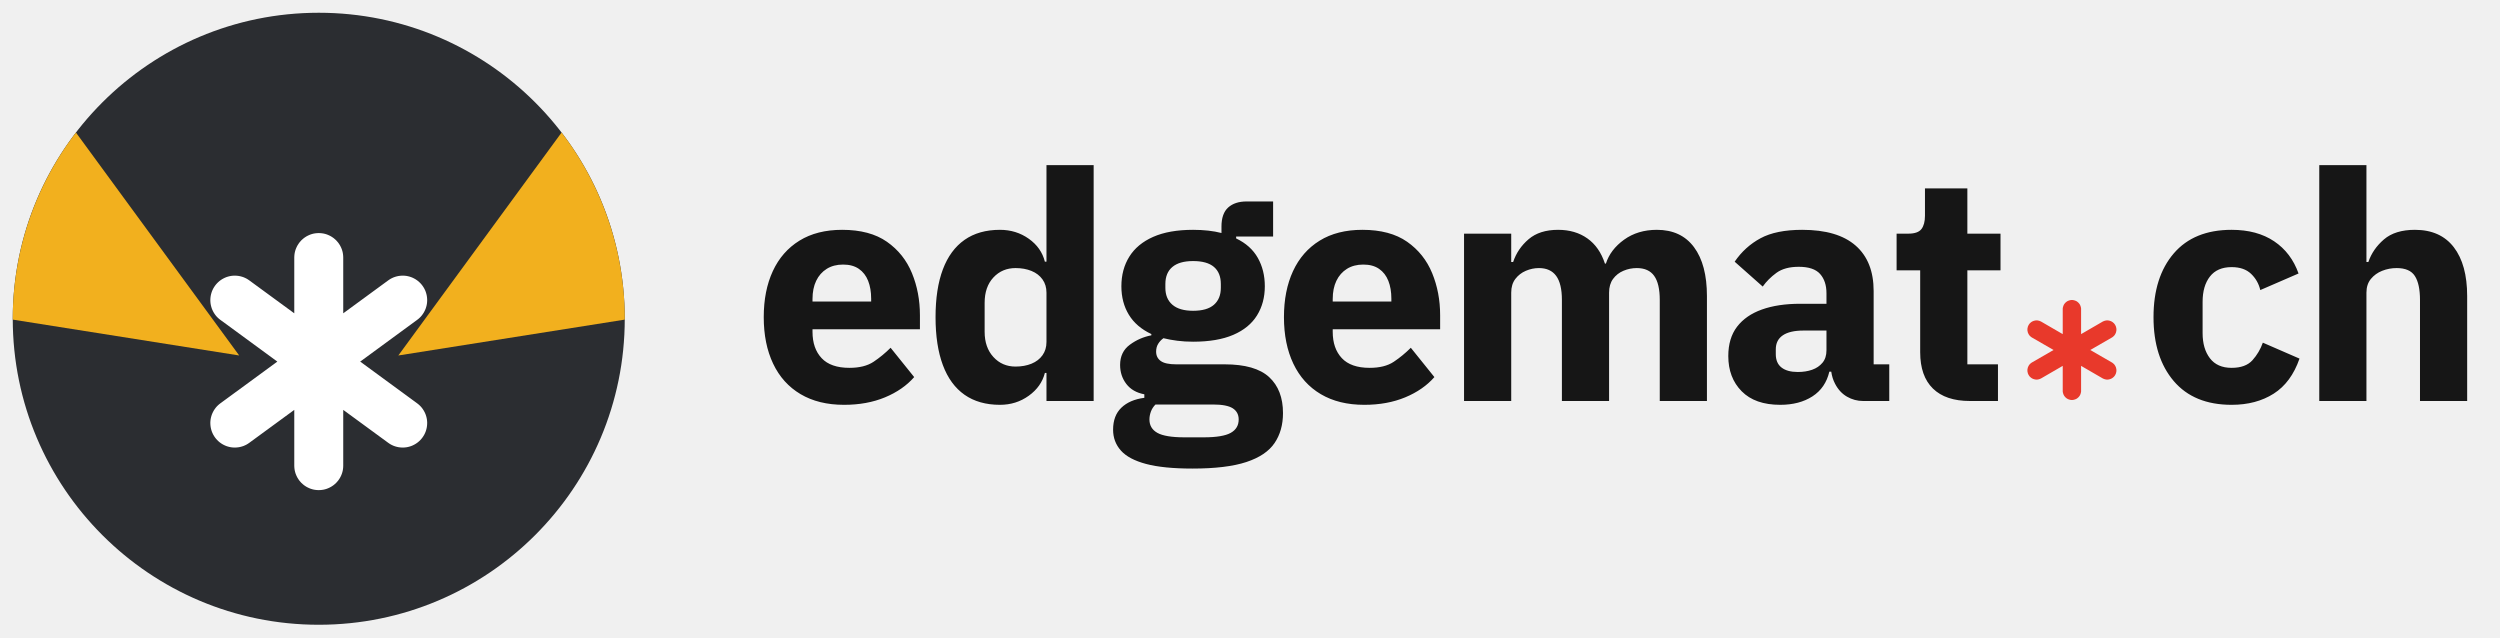
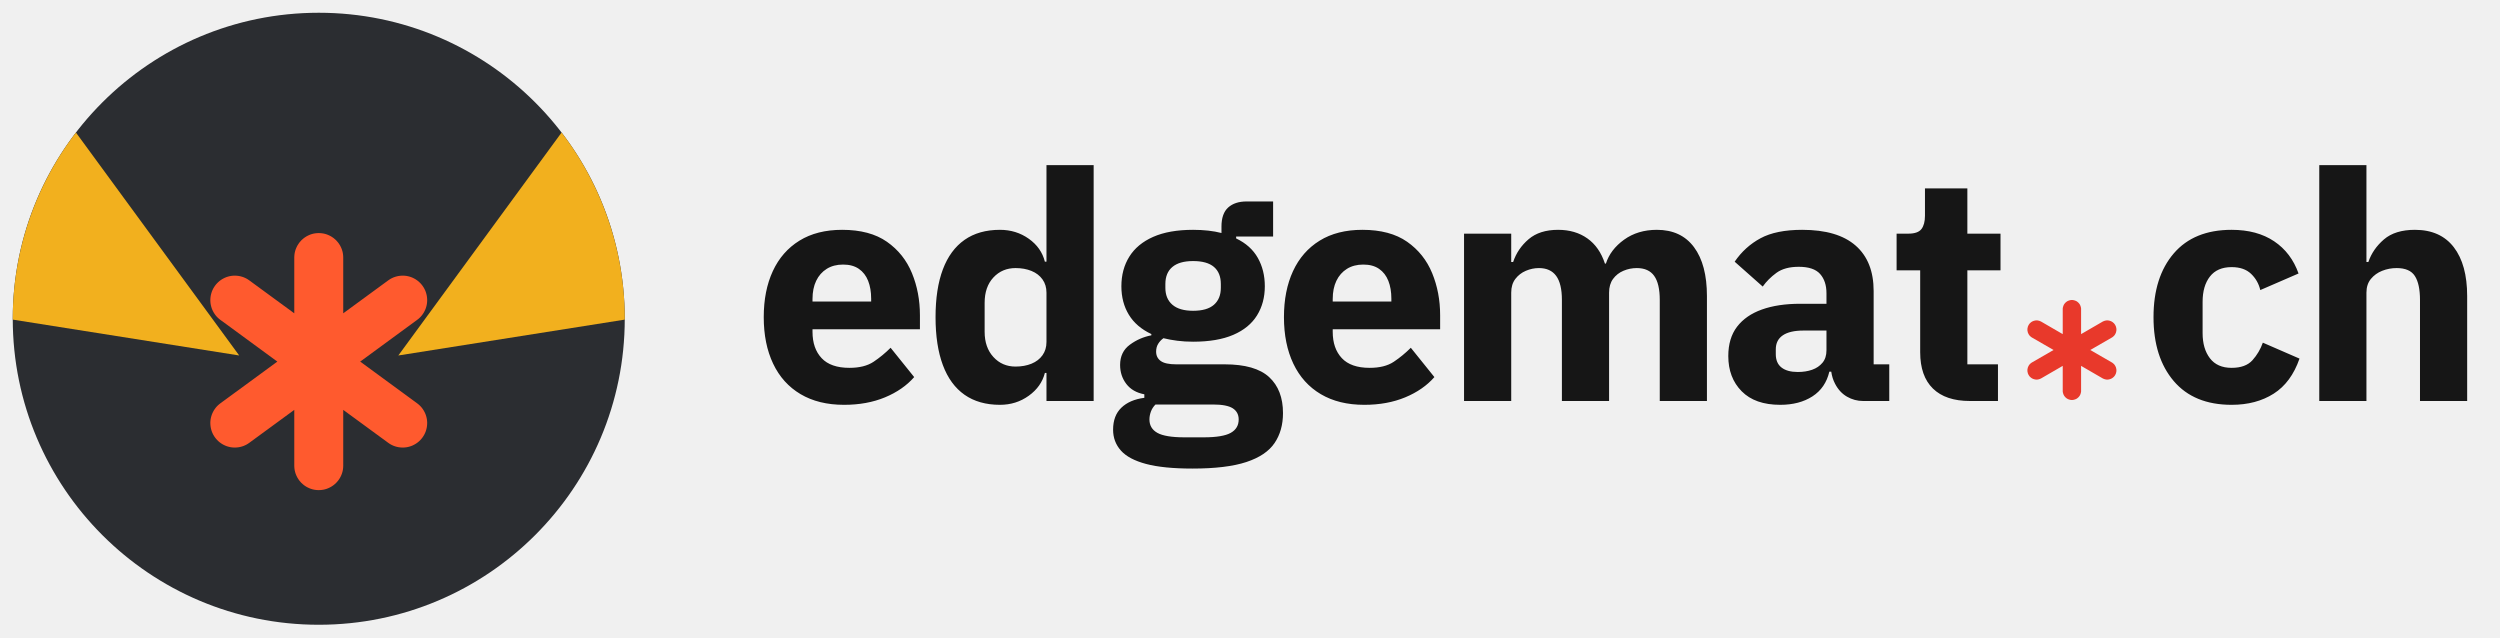
<svg xmlns="http://www.w3.org/2000/svg" width="392.15" height="100" viewBox="0 0 392.15 100">
  <g id="mark" transform="translate(2 2) scale(0.48)">
    <circle id="ring" cx="100" cy="100" r="100" fill="#2B2D31" />
-     <path id="edge-left" fill="#F2B01E" d="M74 112 L20.65 39.15 L19.68 40.43 L18.72 41.75 L17.77 43.09 L16.85 44.44 L15.96 45.81 L15.08 47.19 L14.23 48.59 L13.4 50 L12.59 51.42 L11.81 52.86 L11.05 54.31 L10.31 55.77 L9.6 57.24 L8.91 58.73 L8.25 60.23 L7.61 61.73 L7 63.25 L6.41 64.77 L5.85 66.31 L5.31 67.86 L4.79 69.41 L4.31 70.97 L3.84 72.54 L3.41 74.12 L3 75.7 L2.61 77.29 L2.25 78.89 L1.92 80.49 L1.62 82.1 L1.34 83.71 L1.08 85.33 L0.86 86.95 L0.66 88.57 L0.48 90.2 L0.33 91.83 L0.21 93.46 L0.12 95.09 L0.05 96.73 L0.01 98.36 L0 100 L0 100.28 Z" />
-     <path id="edge-right" fill="#F2B01E" d="M126 112 L200 100.28 L200 100 L199.99 98.36 L199.95 96.73 L199.88 95.09 L199.79 93.46 L199.67 91.83 L199.52 90.2 L199.34 88.57 L199.14 86.95 L198.92 85.33 L198.66 83.71 L198.38 82.1 L198.08 80.49 L197.75 78.89 L197.39 77.29 L197 75.7 L196.59 74.12 L196.16 72.54 L195.69 70.97 L195.21 69.41 L194.69 67.86 L194.15 66.31 L193.59 64.77 L193 63.25 L192.39 61.73 L191.75 60.23 L191.09 58.73 L190.4 57.24 L189.69 55.77 L188.95 54.31 L188.19 52.86 L187.41 51.42 L186.6 50 L185.77 48.59 L184.92 47.19 L184.04 45.81 L183.15 44.44 L182.23 43.09 L181.28 41.75 L180.32 40.43 L179.35 39.15 Z" />
-     <path id="spark" fill="#FFFFFF" d="M92.02 148.52 L92.07 149.04 L92.15 149.56 L92.27 150.07 L92.42 150.57 L92.61 151.06 L92.83 151.54 L93.07 152 L93.35 152.44 L93.65 152.87 L93.99 153.27 L94.34 153.66 L94.73 154.01 L95.13 154.35 L95.56 154.65 L96 154.93 L96.46 155.17 L96.94 155.39 L97.43 155.58 L97.93 155.73 L98.44 155.85 L98.96 155.93 L99.48 155.98 L100 156 L100.52 155.98 L101.04 155.93 L101.56 155.85 L102.07 155.73 L102.57 155.58 L103.06 155.39 L103.54 155.17 L104 154.93 L104.44 154.65 L104.87 154.35 L105.27 154.01 L105.66 153.66 L106.01 153.27 L106.35 152.87 L106.65 152.44 L106.93 152 L107.17 151.54 L107.39 151.06 L107.58 150.57 L107.73 150.07 L107.85 149.56 L107.93 149.04 L107.98 148.52 L108 148 L108 129.78 L122.7 140.54 L123.14 140.84 L123.59 141.11 L124.05 141.34 L124.53 141.55 L125.03 141.72 L125.53 141.86 L126.05 141.97 L126.56 142.04 L127.09 142.08 L127.61 142.09 L128.13 142.06 L128.65 142 L129.17 141.9 L129.67 141.77 L130.17 141.61 L130.66 141.41 L131.13 141.18 L131.58 140.93 L132.02 140.64 L132.44 140.33 L132.84 139.98 L133.21 139.62 L133.56 139.23 L133.88 138.82 L134.18 138.38 L134.45 137.93 L134.68 137.47 L134.89 136.99 L135.06 136.49 L135.2 135.99 L135.31 135.47 L135.38 134.96 L135.42 134.43 L135.43 133.91 L135.4 133.39 L135.34 132.87 L135.24 132.35 L135.11 131.85 L134.95 131.35 L134.75 130.86 L134.52 130.39 L134.27 129.94 L133.98 129.5 L133.67 129.08 L133.33 128.68 L132.96 128.31 L132.57 127.96 L132.16 127.64 L113.54 114 L132.16 100.36 L132.57 100.04 L132.96 99.69 L133.33 99.32 L133.67 98.92 L133.98 98.5 L134.27 98.06 L134.52 97.61 L134.75 97.14 L134.95 96.65 L135.11 96.15 L135.24 95.65 L135.34 95.13 L135.4 94.61 L135.43 94.09 L135.42 93.57 L135.38 93.04 L135.31 92.53 L135.2 92.01 L135.06 91.51 L134.89 91.01 L134.68 90.53 L134.45 90.07 L134.18 89.62 L133.88 89.18 L133.56 88.77 L133.21 88.38 L132.84 88.02 L132.44 87.67 L132.02 87.36 L131.58 87.07 L131.13 86.82 L130.66 86.59 L130.17 86.39 L129.67 86.23 L129.17 86.1 L128.65 86 L128.13 85.94 L127.61 85.91 L127.09 85.92 L126.56 85.96 L126.05 86.03 L125.53 86.14 L125.03 86.28 L124.53 86.45 L124.05 86.66 L123.59 86.89 L123.14 87.16 L122.7 87.46 L108 98.22 L108 80 L107.98 79.48 L107.93 78.96 L107.85 78.44 L107.73 77.93 L107.58 77.43 L107.39 76.94 L107.17 76.46 L106.93 76 L106.65 75.56 L106.35 75.13 L106.01 74.73 L105.66 74.34 L105.27 73.99 L104.87 73.65 L104.44 73.35 L104 73.07 L103.54 72.83 L103.06 72.61 L102.57 72.42 L102.07 72.27 L101.56 72.15 L101.04 72.07 L100.52 72.02 L100 72 L99.48 72.02 L98.96 72.07 L98.44 72.15 L97.93 72.27 L97.43 72.42 L96.94 72.61 L96.46 72.83 L96 73.07 L95.56 73.35 L95.13 73.65 L94.73 73.99 L94.34 74.34 L93.99 74.73 L93.65 75.13 L93.35 75.56 L93.07 76 L92.83 76.46 L92.61 76.94 L92.42 77.43 L92.27 77.93 L92.15 78.44 L92.07 78.96 L92.02 79.48 L92 80 L92 98.22 L77.3 87.46 L76.86 87.16 L76.41 86.89 L75.95 86.66 L75.47 86.45 L74.97 86.28 L74.47 86.14 L73.95 86.03 L73.44 85.96 L72.91 85.92 L72.39 85.91 L71.87 85.94 L71.35 86 L70.83 86.1 L70.33 86.23 L69.83 86.39 L69.34 86.59 L68.87 86.82 L68.42 87.07 L67.98 87.36 L67.56 87.67 L67.16 88.02 L66.79 88.38 L66.44 88.77 L66.12 89.18 L65.82 89.62 L65.55 90.07 L65.32 90.53 L65.11 91.01 L64.94 91.51 L64.8 92.01 L64.69 92.53 L64.62 93.04 L64.58 93.57 L64.57 94.09 L64.6 94.61 L64.66 95.13 L64.76 95.65 L64.89 96.15 L65.05 96.65 L65.25 97.14 L65.48 97.61 L65.73 98.06 L66.02 98.5 L66.33 98.92 L66.67 99.32 L67.04 99.69 L67.43 100.04 L67.84 100.36 L86.46 114 L67.84 127.64 L67.43 127.96 L67.04 128.31 L66.67 128.68 L66.33 129.08 L66.02 129.5 L65.73 129.94 L65.48 130.39 L65.25 130.86 L65.05 131.35 L64.89 131.85 L64.76 132.35 L64.66 132.87 L64.6 133.39 L64.57 133.91 L64.58 134.43 L64.62 134.96 L64.69 135.47 L64.8 135.99 L64.94 136.49 L65.11 136.99 L65.32 137.47 L65.55 137.93 L65.82 138.38 L66.12 138.82 L66.44 139.23 L66.79 139.62 L67.16 139.98 L67.56 140.33 L67.98 140.64 L68.42 140.93 L68.87 141.18 L69.34 141.41 L69.83 141.61 L70.33 141.77 L70.83 141.9 L71.35 142 L71.87 142.06 L72.39 142.09 L72.91 142.08 L73.44 142.04 L73.95 141.97 L74.47 141.86 L74.97 141.72 L75.47 141.55 L75.95 141.34 L76.41 141.11 L76.86 140.84 L77.3 140.54 L92 129.78 L92 148 Z" />
+     <path id="edge-left" fill="#F2B01E" d="M74 112 L20.65 39.15 L20.42 39.45 L19.68 40.43 L18.95 41.42 L18.24 42.42 L17.54 43.43 L16.85 44.44 L16.18 45.47 L15.51 46.5 L14.86 47.54 L14.23 48.59 L13.6 49.65 L12.99 50.71 L12.39 51.78 L11.81 52.86 L11.24 53.95 L10.68 55.04 L10.13 56.14 L9.6 57.24 L9.08 58.36 L8.58 59.48 L8.09 60.6 L7.61 61.73 L7.15 62.87 L6.7 64.01 L6.27 65.16 L5.85 66.31 L5.44 67.47 L5.05 68.63 L4.67 69.8 L4.31 70.97 L3.96 72.15 L3.62 73.33 L3.3 74.51 L3 75.7 L2.71 76.89 L2.43 78.09 L2.17 79.29 L1.92 80.49 L1.69 81.7 L1.47 82.9 L1.27 84.11 L1.08 85.33 L0.91 86.54 L0.75 87.76 L0.61 88.98 L0.48 90.2 L0.37 91.42 L0.27 92.64 L0.19 93.87 L0.12 95.09 L0.07 96.32 L0.03 97.55 L0.01 98.77 L0 100 L0 100.28 Z" />
+     <path id="edge-right" fill="#F2B01E" d="M126 112 L200 100.28 L200 100 L199.99 98.77 L199.97 97.55 L199.93 96.32 L199.88 95.09 L199.81 93.87 L199.73 92.64 L199.63 91.42 L199.52 90.2 L199.39 88.98 L199.25 87.76 L199.09 86.54 L198.92 85.33 L198.73 84.11 L198.53 82.9 L198.31 81.7 L198.08 80.49 L197.83 79.29 L197.57 78.09 L197.29 76.89 L197 75.7 L196.7 74.51 L196.38 73.33 L196.04 72.15 L195.69 70.97 L195.33 69.8 L194.95 68.63 L194.56 67.47 L194.15 66.31 L193.73 65.16 L193.3 64.01 L192.85 62.87 L192.39 61.73 L191.91 60.6 L191.42 59.48 L190.92 58.36 L190.4 57.24 L189.87 56.14 L189.32 55.04 L188.76 53.95 L188.19 52.86 L187.61 51.78 L187.01 50.71 L186.4 49.65 L185.77 48.59 L185.14 47.54 L184.49 46.5 L183.82 45.47 L183.15 44.44 L182.46 43.43 L181.76 42.42 L181.05 41.42 L180.32 40.43 L179.58 39.45 L179.35 39.15 Z" />
+     <path id="spark" fill="#FF5A2E" d="M92.02 148.52 L92.07 149.04 L92.15 149.56 L92.27 150.07 L92.42 150.57 L92.61 151.06 L92.83 151.54 L93.07 152 L93.35 152.44 L93.65 152.87 L93.99 153.27 L94.34 153.66 L94.73 154.01 L95.13 154.35 L95.56 154.65 L96 154.93 L96.46 155.17 L96.94 155.39 L97.43 155.58 L97.93 155.73 L98.44 155.85 L98.96 155.93 L99.48 155.98 L100 156 L100.52 155.98 L101.04 155.93 L101.56 155.85 L102.07 155.73 L102.57 155.58 L103.06 155.39 L103.54 155.17 L104 154.93 L104.44 154.65 L104.87 154.35 L105.27 154.01 L105.66 153.66 L106.01 153.27 L106.35 152.87 L106.65 152.44 L106.93 152 L107.17 151.54 L107.39 151.06 L107.58 150.57 L107.73 150.07 L107.85 149.56 L107.93 149.04 L107.98 148.52 L108 148 L108 129.78 L122.7 140.54 L123.14 140.84 L123.59 141.11 L124.05 141.34 L124.53 141.55 L125.03 141.72 L125.53 141.86 L126.05 141.97 L126.56 142.04 L127.09 142.08 L127.61 142.09 L128.13 142.06 L128.65 142 L129.17 141.9 L129.67 141.77 L130.17 141.61 L130.66 141.41 L131.13 141.18 L131.58 140.93 L132.02 140.64 L132.44 140.33 L132.84 139.98 L133.21 139.62 L133.56 139.23 L133.88 138.82 L134.18 138.38 L134.45 137.93 L134.68 137.47 L134.89 136.99 L135.06 136.49 L135.2 135.99 L135.31 135.47 L135.38 134.96 L135.42 134.43 L135.43 133.91 L135.4 133.39 L135.34 132.87 L135.24 132.35 L135.11 131.85 L134.95 131.35 L134.75 130.86 L134.52 130.39 L134.27 129.94 L133.98 129.5 L133.67 129.08 L133.33 128.68 L132.96 128.31 L132.57 127.96 L132.16 127.64 L113.54 114 L132.16 100.36 L132.57 100.04 L132.96 99.69 L133.33 99.32 L133.67 98.92 L133.98 98.5 L134.27 98.06 L134.52 97.61 L134.75 97.14 L134.95 96.65 L135.11 96.15 L135.24 95.65 L135.34 95.13 L135.4 94.61 L135.43 94.09 L135.42 93.57 L135.38 93.04 L135.31 92.53 L135.2 92.01 L135.06 91.51 L134.89 91.01 L134.68 90.53 L134.45 90.07 L134.18 89.62 L133.88 89.18 L133.56 88.77 L133.21 88.38 L132.84 88.02 L132.44 87.67 L132.02 87.36 L131.58 87.07 L131.13 86.82 L130.66 86.59 L130.17 86.39 L129.67 86.23 L129.17 86.1 L128.65 86 L128.13 85.94 L127.61 85.91 L127.09 85.92 L126.56 85.96 L126.05 86.03 L125.53 86.14 L125.03 86.28 L124.53 86.45 L124.05 86.66 L123.59 86.89 L123.14 87.16 L122.7 87.46 L108 98.22 L108 80 L107.98 79.48 L107.93 78.96 L107.85 78.44 L107.73 77.93 L107.58 77.43 L107.39 76.94 L107.17 76.46 L106.93 76 L106.65 75.56 L106.35 75.13 L106.01 74.73 L105.66 74.34 L105.27 73.99 L104.87 73.65 L104.44 73.35 L104 73.07 L103.54 72.83 L103.06 72.61 L102.57 72.42 L102.07 72.27 L101.56 72.15 L101.04 72.07 L100.52 72.02 L100 72 L99.48 72.02 L98.96 72.07 L98.44 72.15 L97.93 72.27 L97.43 72.42 L96.94 72.61 L96.46 72.83 L96 73.07 L95.56 73.35 L95.13 73.65 L94.73 73.99 L94.34 74.34 L93.99 74.73 L93.65 75.13 L93.35 75.56 L93.07 76 L92.83 76.46 L92.61 76.94 L92.42 77.43 L92.27 77.93 L92.15 78.44 L92.07 78.96 L92.02 79.48 L92 80 L92 98.22 L77.3 87.46 L76.86 87.16 L76.41 86.89 L75.95 86.66 L75.47 86.45 L74.97 86.28 L74.47 86.14 L73.95 86.03 L73.44 85.96 L72.91 85.92 L72.39 85.91 L71.87 85.94 L71.35 86 L70.83 86.1 L70.33 86.23 L69.83 86.39 L69.34 86.59 L68.87 86.82 L68.42 87.07 L67.98 87.36 L67.56 87.67 L67.16 88.02 L66.79 88.38 L66.44 88.77 L66.12 89.18 L65.82 89.62 L65.55 90.07 L65.32 90.53 L65.11 91.01 L64.94 91.51 L64.8 92.01 L64.69 92.53 L64.62 93.04 L64.58 93.57 L64.57 94.09 L64.6 94.61 L64.66 95.13 L64.76 95.65 L64.89 96.15 L65.05 96.65 L65.25 97.14 L65.48 97.61 L65.73 98.06 L66.02 98.5 L66.33 98.92 L66.67 99.32 L67.04 99.69 L67.43 100.04 L67.84 100.36 L86.46 114 L67.84 127.64 L67.43 127.96 L67.04 128.31 L66.67 128.68 L66.33 129.08 L66.02 129.5 L65.73 129.94 L65.48 130.39 L65.25 130.86 L65.05 131.35 L64.89 131.85 L64.76 132.35 L64.66 132.87 L64.6 133.39 L64.57 133.91 L64.58 134.43 L64.62 134.96 L64.69 135.47 L64.8 135.99 L64.94 136.49 L65.11 136.99 L65.32 137.47 L65.55 137.93 L65.82 138.38 L66.12 138.82 L66.44 139.23 L66.79 139.62 L67.16 139.98 L67.56 140.33 L67.98 140.64 L68.42 140.93 L68.87 141.18 L69.34 141.41 L69.83 141.61 L70.33 141.77 L70.83 141.9 L71.35 142 L71.87 142.06 L72.39 142.09 L72.91 142.08 L73.44 142.04 L73.95 141.97 L74.47 141.86 L74.97 141.72 L75.47 141.55 L75.95 141.34 L76.41 141.11 L76.86 140.84 L77.3 140.54 L92 129.78 L92 148 Z" />
  </g>
  <path id="wordmark" fill="#161616" d="M132.4 63.5Q128.4 63.5 125.575 61.825Q122.75 60.15 121.275 57.05Q119.8 53.95 119.8 49.75Q119.8 45.6 121.225 42.525Q122.65 39.45 125.4 37.75Q128.15 36.05 132.1 36.05Q136.45 36.05 139.125 37.925Q141.8 39.8 143.05 42.85Q144.3 45.9 144.3 49.45V51.65H127.45V52.05Q127.45 54.65 128.875 56.175Q130.3 57.7 133.25 57.7Q135.6 57.7 137.025 56.75Q138.45 55.8 139.7 54.55L143.4 59.15Q141.65 61.15 138.825 62.325Q136.0 63.5 132.4 63.5ZM132.25 41.5Q130.75 41.5 129.675 42.175Q128.6 42.85 128.025 44.05Q127.45 45.25 127.45 46.9V47.3H136.65V46.85Q136.65 45.25 136.175 44.05Q135.7 42.85 134.725 42.175Q133.75 41.5 132.25 41.5Z M164.15 62.9V58.5H163.9Q163.35 60.65 161.375 62.075Q159.4 63.5 156.85 63.5Q153.55 63.5 151.3 61.925Q149.05 60.35 147.9 57.275Q146.75 54.2 146.75 49.75Q146.75 45.3 147.9 42.25Q149.05 39.2 151.3 37.625Q153.55 36.05 156.85 36.05Q159.4 36.05 161.375 37.45Q163.35 38.85 163.9 41.05H164.15V25.9H171.55V62.9ZM159.3 57.5Q160.7 57.5 161.8 57.05Q162.9 56.6 163.525 55.725Q164.15 54.85 164.15 53.65V45.9Q164.15 44.7 163.525 43.825Q162.9 42.95 161.8 42.5Q160.7 42.05 159.3 42.05Q157.2 42.05 155.825 43.525Q154.45 45.0 154.45 47.5V52.05Q154.45 54.5 155.825 56.0Q157.2 57.5 159.3 57.5Z M201.25 64.8Q201.25 67.55 199.925 69.5Q198.6 71.45 195.5 72.475Q192.4 73.5 187.05 73.5Q182.5 73.5 179.775 72.775Q177.05 72.05 175.825 70.675Q174.6 69.3 174.6 67.4Q174.6 65.2 175.9 63.95Q177.2 62.7 179.5 62.4V61.85Q177.65 61.5 176.675 60.225Q175.7 58.95 175.7 57.25Q175.7 55.2 177.225 54.075Q178.75 52.95 180.6 52.6V52.4Q178.25 51.3 177.075 49.375Q175.9 47.45 175.9 44.9Q175.9 42.25 177.15 40.25Q178.4 38.25 180.9 37.15Q183.4 36.05 187.15 36.05Q188.4 36.05 189.525 36.175Q190.65 36.3 191.6 36.55V35.55Q191.6 33.5 192.65 32.55Q193.7 31.6 195.55 31.6H199.7V37.1H193.9V37.4Q196.2 38.5 197.3 40.45Q198.4 42.4 198.4 44.9Q198.4 47.5 197.175 49.475Q195.95 51.45 193.45 52.525Q190.95 53.6 187.15 53.6Q185.85 53.6 184.675 53.45Q183.5 53.3 182.5 53.05Q182.0 53.4 181.675 53.925Q181.35 54.45 181.35 55.15Q181.35 56.1 182.075 56.625Q182.8 57.15 184.5 57.15H192.1Q196.9 57.15 199.075 59.15Q201.25 61.15 201.25 64.8ZM194.3 65.8Q194.3 64.65 193.375 64.05Q192.45 63.45 190.25 63.45H181.25Q180.75 63.95 180.525 64.575Q180.3 65.2 180.3 65.8Q180.3 67.2 181.55 67.9Q182.8 68.6 185.8 68.6H188.8Q191.8 68.6 193.05 67.9Q194.3 67.2 194.3 65.8ZM187.15 48.75Q189.35 48.75 190.425 47.8Q191.5 46.85 191.5 45.15V44.55Q191.5 42.8 190.425 41.875Q189.35 40.95 187.15 40.95Q185.0 40.95 183.9 41.875Q182.8 42.8 182.8 44.55V45.15Q182.8 46.85 183.9 47.8Q185.0 48.75 187.15 48.75Z M214.0 63.5Q210.0 63.5 207.175 61.825Q204.35 60.15 202.875 57.05Q201.4 53.95 201.4 49.75Q201.4 45.6 202.825 42.525Q204.25 39.45 207.0 37.75Q209.75 36.05 213.7 36.05Q218.05 36.05 220.725 37.925Q223.4 39.8 224.65 42.85Q225.9 45.9 225.9 49.45V51.65H209.05V52.05Q209.05 54.65 210.475 56.175Q211.9 57.7 214.85 57.7Q217.2 57.7 218.625 56.75Q220.05 55.8 221.3 54.55L225.0 59.15Q223.25 61.15 220.425 62.325Q217.6 63.5 214.0 63.5ZM213.85 41.5Q212.35 41.5 211.275 42.175Q210.2 42.85 209.625 44.05Q209.05 45.25 209.05 46.9V47.3H218.25V46.85Q218.25 45.25 217.775 44.05Q217.3 42.85 216.325 42.175Q215.35 41.5 213.85 41.5Z M237.05 62.9H229.65V36.65H237.05V41.1H237.35Q238.05 39.0 239.775 37.525Q241.5 36.05 244.4 36.05Q247.1 36.05 249.0 37.4Q250.9 38.75 251.75 41.35H251.9Q252.6 39.15 254.75 37.6Q256.9 36.05 259.9 36.05Q263.7 36.05 265.725 38.775Q267.75 41.5 267.75 46.45V62.9H260.35V47.05Q260.35 44.5 259.475 43.275Q258.6 42.05 256.75 42.05Q255.65 42.05 254.65 42.475Q253.65 42.9 253.025 43.75Q252.4 44.6 252.4 45.9V62.9H245.0V47.05Q245.0 44.5 244.1 43.275Q243.2 42.05 241.4 42.05Q240.35 42.05 239.35 42.475Q238.35 42.9 237.7 43.75Q237.05 44.6 237.05 45.9Z M296.35 62.9H292.25Q290.9 62.9 289.725 62.225Q288.55 61.55 287.85 60.2Q287.4 59.35 287.25 58.3H286.95Q286.35 60.85 284.3 62.175Q282.25 63.5 279.25 63.5Q275.3 63.5 273.2 61.375Q271.1 59.25 271.1 55.85Q271.1 53.05 272.475 51.25Q273.85 49.45 276.375 48.55Q278.9 47.65 282.35 47.65H286.5V46.0Q286.5 44.1 285.5 42.975Q284.5 41.85 282.15 41.85Q279.95 41.85 278.65 42.8Q277.35 43.75 276.5 44.95L272.1 41.05Q273.7 38.7 276.15 37.375Q278.6 36.05 282.7 36.05Q288.25 36.05 291.075 38.525Q293.9 41.0 293.9 45.65V57.15H296.35ZM286.5 51.85H282.9Q280.75 51.85 279.65 52.6Q278.55 53.35 278.55 54.8V55.55Q278.55 56.95 279.45 57.65Q280.35 58.35 282.0 58.35Q283.25 58.35 284.25 58.0Q285.25 57.65 285.875 56.9Q286.5 56.15 286.5 54.95Z M313.4 62.9H309Q305.2 62.9 303.2 60.95Q301.2 59.0 301.2 55.25V42.4H297.5V36.65H299.35Q300.85 36.65 301.4 35.925Q301.95 35.2 301.95 33.85V29.55H308.6V36.65H313.8V42.4H308.6V57.15H313.4Z M350.05 63.5Q344.15 63.5 340.975 59.775Q337.8 56.05 337.8 49.75Q337.8 43.45 340.975 39.75Q344.15 36.05 350.05 36.05Q354.05 36.05 356.725 37.85Q359.4 39.65 360.55 42.9L354.55 45.5Q354.2 44.0 353.1 42.95Q352 41.9 350.05 41.9Q347.8 41.9 346.65 43.375Q345.5 44.85 345.5 47.35V52.25Q345.5 54.7 346.65 56.2Q347.8 57.7 350.05 57.7Q352.25 57.7 353.325 56.5Q354.4 55.3 354.95 53.75L360.7 56.25Q359.4 60.0 356.65 61.75Q353.9 63.5 350.05 63.5Z M363.8 62.9V25.9H371.2V41.1H371.5Q372.2 39.05 373.95 37.55Q375.7 36.05 378.8 36.05Q382.8 36.05 384.9 38.775Q387 41.5 387 46.45V62.9H379.6V47.05Q379.6 44.55 378.8 43.3Q378 42.05 375.95 42.05Q374.75 42.05 373.675 42.475Q372.6 42.9 371.9 43.75Q371.2 44.6 371.2 45.9V62.9Z" />
  <path id="spark-dot" fill="#E8392B" d="M323.56 61.39 L323.57 61.49 L323.59 61.58 L323.61 61.67 L323.64 61.76 L323.67 61.85 L323.71 61.94 L323.75 62.02 L323.8 62.1 L323.86 62.18 L323.92 62.25 L323.98 62.32 L324.05 62.38 L324.12 62.44 L324.2 62.5 L324.28 62.55 L324.36 62.59 L324.45 62.63 L324.54 62.66 L324.63 62.69 L324.72 62.71 L324.81 62.73 L324.91 62.74 L325 62.74 L325.09 62.74 L325.19 62.73 L325.28 62.71 L325.37 62.69 L325.46 62.66 L325.55 62.63 L325.64 62.59 L325.72 62.55 L325.8 62.5 L325.88 62.44 L325.95 62.38 L326.02 62.32 L326.08 62.25 L326.14 62.18 L326.2 62.1 L326.25 62.02 L326.29 61.94 L326.33 61.85 L326.36 61.76 L326.39 61.67 L326.41 61.58 L326.43 61.49 L326.44 61.39 L326.44 61.3 L326.44 57.39 L329.82 59.35 L329.91 59.39 L329.99 59.43 L330.08 59.46 L330.17 59.49 L330.26 59.51 L330.35 59.53 L330.45 59.54 L330.54 59.54 L330.64 59.54 L330.73 59.53 L330.82 59.51 L330.92 59.49 L331.01 59.46 L331.09 59.43 L331.18 59.39 L331.26 59.35 L331.34 59.3 L331.42 59.24 L331.49 59.18 L331.56 59.12 L331.63 59.05 L331.68 58.98 L331.74 58.9 L331.79 58.82 L331.83 58.74 L331.87 58.65 L331.91 58.56 L331.93 58.47 L331.95 58.38 L331.97 58.29 L331.98 58.19 L331.98 58.1 L331.98 58.01 L331.97 57.91 L331.95 57.82 L331.93 57.73 L331.91 57.64 L331.87 57.55 L331.83 57.46 L331.79 57.38 L331.74 57.3 L331.68 57.22 L331.63 57.15 L331.56 57.08 L331.49 57.02 L331.42 56.96 L331.34 56.9 L331.26 56.85 L327.88 54.9 L331.26 52.95 L331.34 52.9 L331.42 52.84 L331.49 52.78 L331.56 52.72 L331.63 52.65 L331.68 52.58 L331.74 52.5 L331.79 52.42 L331.83 52.34 L331.87 52.25 L331.91 52.16 L331.93 52.07 L331.95 51.98 L331.97 51.89 L331.98 51.79 L331.98 51.7 L331.98 51.61 L331.97 51.51 L331.95 51.42 L331.93 51.33 L331.91 51.24 L331.87 51.15 L331.83 51.06 L331.79 50.98 L331.74 50.9 L331.68 50.82 L331.63 50.75 L331.56 50.68 L331.49 50.62 L331.42 50.56 L331.34 50.5 L331.26 50.45 L331.18 50.41 L331.09 50.37 L331.01 50.34 L330.92 50.31 L330.82 50.29 L330.73 50.27 L330.64 50.26 L330.54 50.26 L330.45 50.26 L330.35 50.27 L330.26 50.29 L330.17 50.31 L330.08 50.34 L329.99 50.37 L329.91 50.41 L329.82 50.45 L326.44 52.41 L326.44 48.5 L326.44 48.41 L326.43 48.31 L326.41 48.22 L326.39 48.13 L326.36 48.04 L326.33 47.95 L326.29 47.86 L326.25 47.78 L326.2 47.7 L326.14 47.62 L326.08 47.55 L326.02 47.48 L325.95 47.42 L325.88 47.36 L325.8 47.3 L325.72 47.25 L325.64 47.21 L325.55 47.17 L325.46 47.14 L325.37 47.11 L325.28 47.09 L325.19 47.07 L325.09 47.06 L325 47.06 L324.91 47.06 L324.81 47.07 L324.72 47.09 L324.63 47.11 L324.54 47.14 L324.45 47.17 L324.36 47.21 L324.28 47.25 L324.2 47.3 L324.12 47.36 L324.05 47.42 L323.98 47.48 L323.92 47.55 L323.86 47.62 L323.8 47.7 L323.75 47.78 L323.71 47.86 L323.67 47.95 L323.64 48.04 L323.61 48.13 L323.59 48.22 L323.57 48.31 L323.56 48.41 L323.56 48.5 L323.56 52.41 L320.18 50.45 L320.09 50.41 L320.01 50.37 L319.92 50.34 L319.83 50.31 L319.74 50.29 L319.65 50.27 L319.55 50.26 L319.46 50.26 L319.36 50.26 L319.27 50.27 L319.18 50.29 L319.08 50.31 L318.99 50.34 L318.91 50.37 L318.82 50.41 L318.74 50.45 L318.66 50.5 L318.58 50.56 L318.51 50.62 L318.44 50.68 L318.37 50.75 L318.32 50.82 L318.26 50.9 L318.21 50.98 L318.17 51.06 L318.13 51.15 L318.09 51.24 L318.07 51.33 L318.05 51.42 L318.03 51.51 L318.02 51.61 L318.02 51.7 L318.02 51.79 L318.03 51.89 L318.05 51.98 L318.07 52.07 L318.09 52.16 L318.13 52.25 L318.17 52.34 L318.21 52.42 L318.26 52.5 L318.32 52.58 L318.37 52.65 L318.44 52.72 L318.51 52.78 L318.58 52.84 L318.66 52.9 L318.74 52.95 L322.12 54.9 L318.74 56.85 L318.66 56.9 L318.58 56.96 L318.51 57.02 L318.44 57.08 L318.37 57.15 L318.32 57.22 L318.26 57.3 L318.21 57.38 L318.17 57.46 L318.13 57.55 L318.09 57.64 L318.07 57.73 L318.05 57.82 L318.03 57.91 L318.02 58.01 L318.02 58.1 L318.02 58.19 L318.03 58.29 L318.05 58.38 L318.07 58.47 L318.09 58.56 L318.13 58.65 L318.17 58.74 L318.21 58.82 L318.26 58.9 L318.32 58.98 L318.37 59.05 L318.44 59.12 L318.51 59.18 L318.58 59.24 L318.66 59.3 L318.74 59.35 L318.82 59.39 L318.91 59.43 L318.99 59.46 L319.08 59.49 L319.18 59.51 L319.27 59.53 L319.36 59.54 L319.46 59.54 L319.55 59.54 L319.65 59.53 L319.74 59.51 L319.83 59.49 L319.92 59.46 L320.01 59.43 L320.09 59.39 L320.18 59.35 L323.56 57.39 L323.56 61.3 Z" />
</svg>
